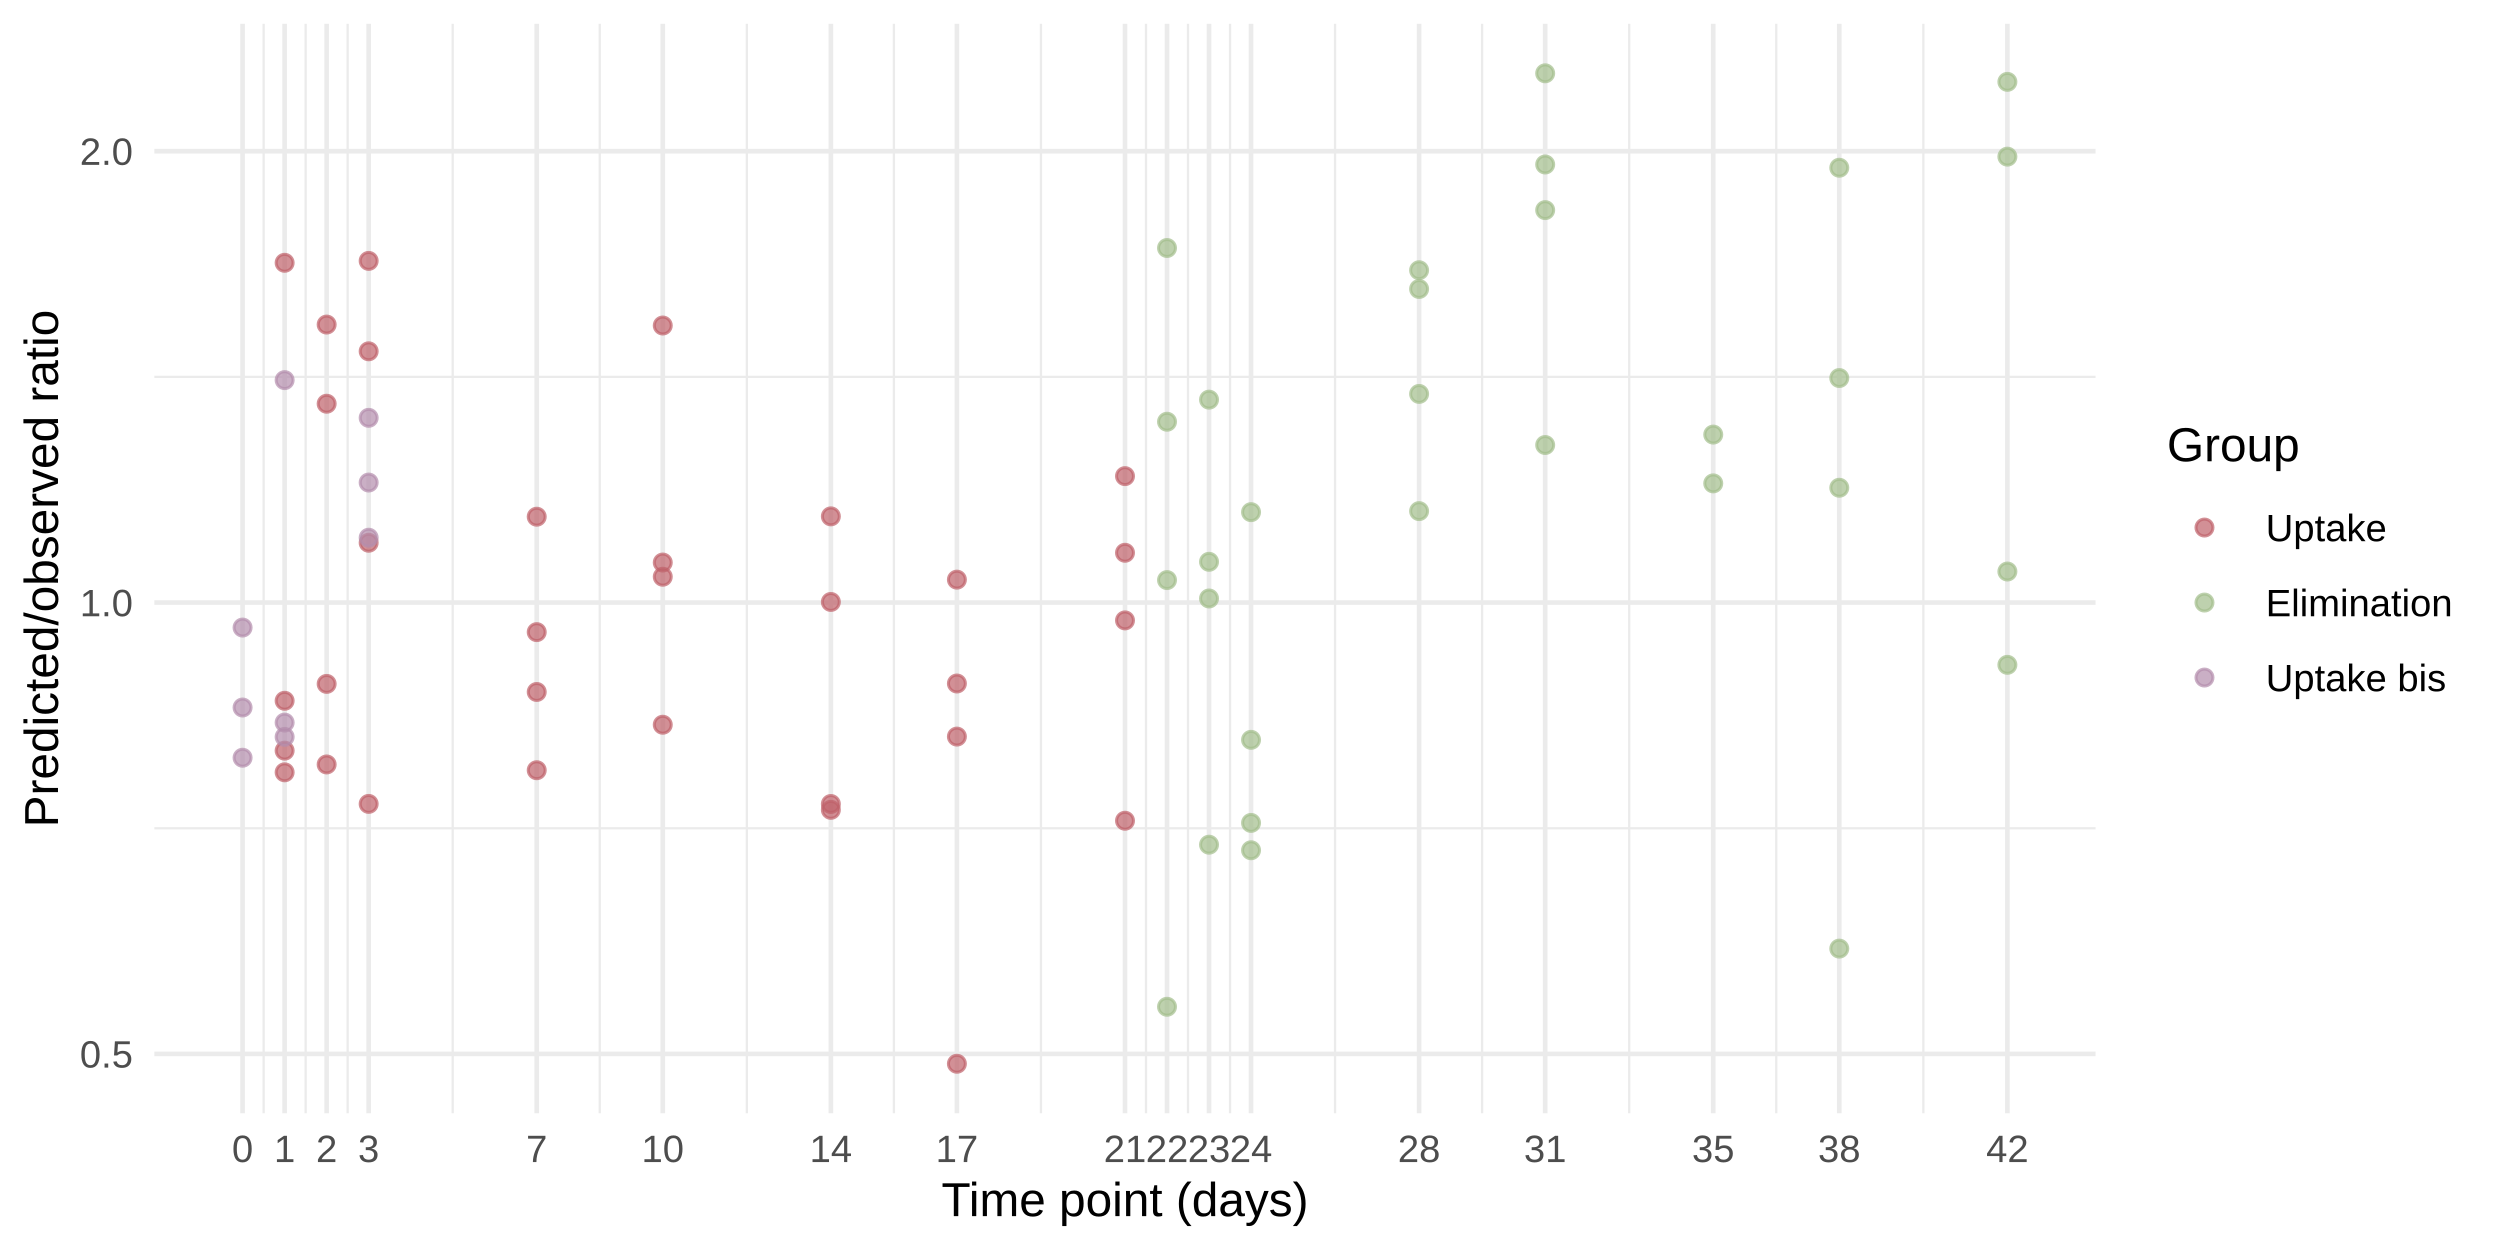
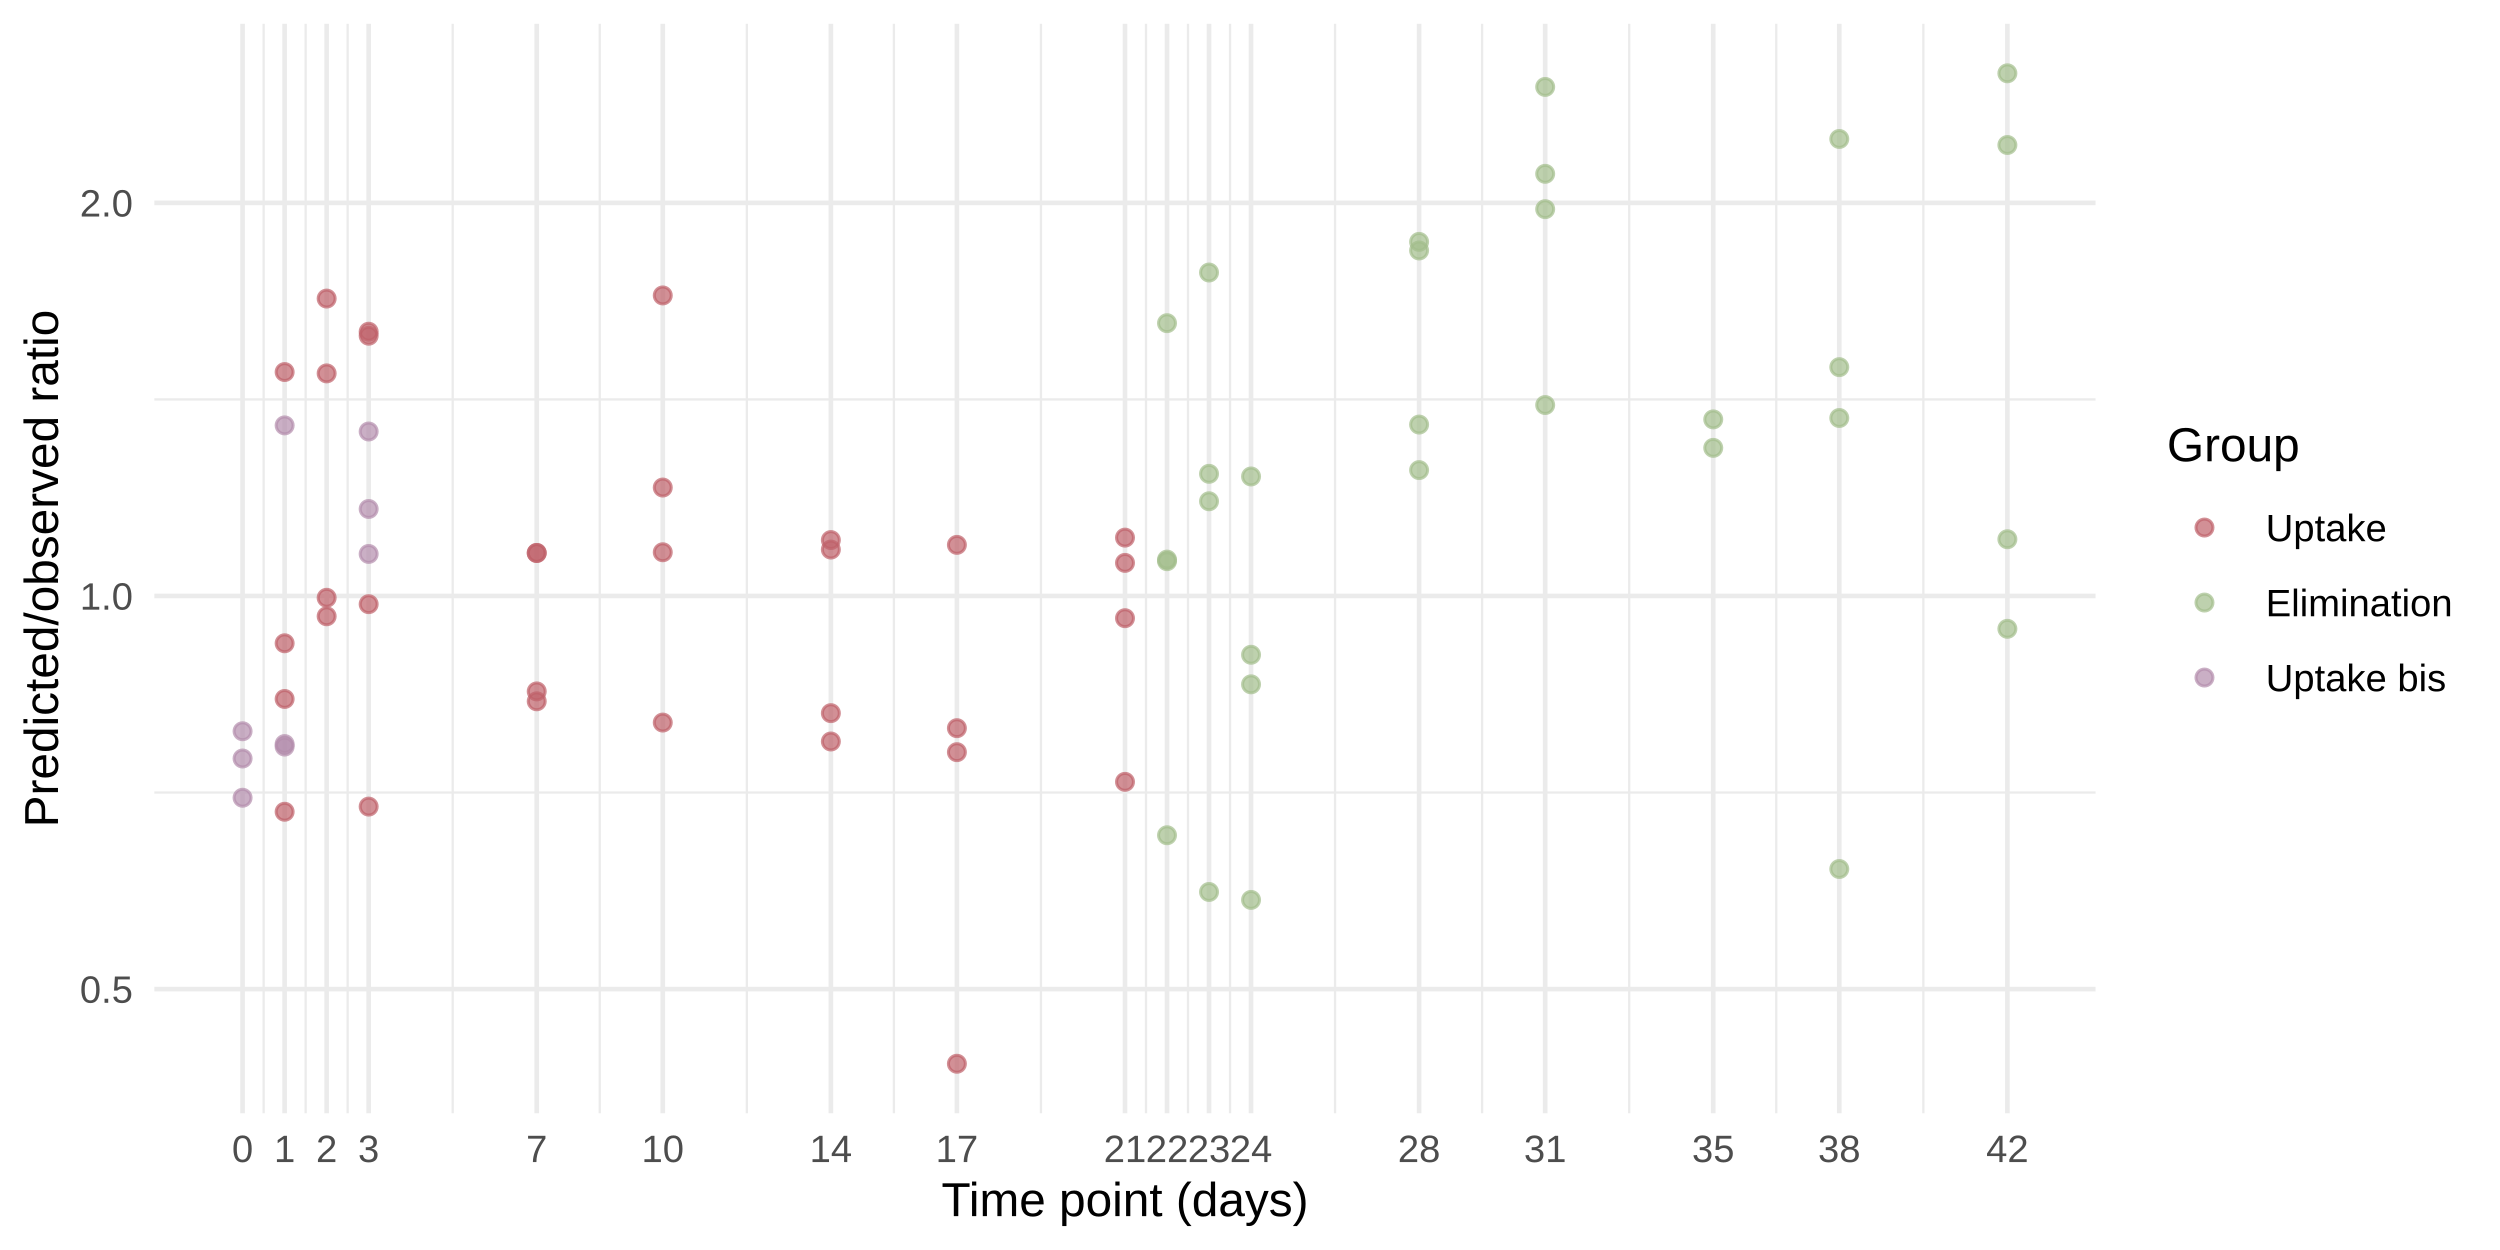
<svg xmlns="http://www.w3.org/2000/svg" width="576.00pt" height="288.00pt" viewBox="0 0 576.00 288.00">
  <g class="svglite">
    <defs>
      <style type="text/css">
    .svglite line, .svglite polyline, .svglite polygon, .svglite path, .svglite rect, .svglite circle {
      fill: none;
      stroke: #000000;
      stroke-linecap: round;
      stroke-linejoin: round;
      stroke-miterlimit: 10.00;
    }
    .svglite text {
      white-space: pre;
    }
    .svglite g.glyphgroup path {
      fill: inherit;
      stroke: none;
    }
  </style>
    </defs>
    <rect width="100%" height="100%" style="stroke: none; fill: #FFFFFF;" />
    <defs>
      <clipPath id="cpMC4wMHw1NzYuMDB8MC4wMHwyODguMDA=">
        <rect x="0.00" y="0.00" width="576.00" height="288.00" />
      </clipPath>
    </defs>
    <g clip-path="url(#cpMC4wMHw1NzYuMDB8MC4wMHwyODguMDA=)">
      <rect x="-0" y="0.00" width="576.00" height="288.00" style="stroke-width: 1.07; stroke: none; fill: #FFFFFF;" />
    </g>
    <defs>
      <clipPath id="cpMzUuNTZ8NDgyLjgzfDUuNDh8MjU2LjUw">
        <rect x="35.56" y="5.48" width="447.26" height="251.02" />
      </clipPath>
    </defs>
    <g clip-path="url(#cpMzUuNTZ8NDgyLjgzfDUuNDh8MjU2LjUw)">
-       <polyline points="35.56,190.83 482.83,190.83 " style="stroke-width: 0.53; stroke: #EBEBEB; stroke-linecap: butt;" />
-       <polyline points="35.56,86.83 482.83,86.83 " style="stroke-width: 0.53; stroke: #EBEBEB; stroke-linecap: butt;" />
+       <polyline points="35.56,182.60 482.83,182.60 " style="stroke-width: 0.53; stroke: #EBEBEB; stroke-linecap: butt;" />
+       <polyline points="35.56,92.03 482.83,92.03 " style="stroke-width: 0.53; stroke: #EBEBEB; stroke-linecap: butt;" />
      <polyline points="60.74,256.50 60.74,5.48 " style="stroke-width: 0.53; stroke: #EBEBEB; stroke-linecap: butt;" />
      <polyline points="70.42,256.50 70.42,5.48 " style="stroke-width: 0.53; stroke: #EBEBEB; stroke-linecap: butt;" />
      <polyline points="80.10,256.50 80.10,5.48 " style="stroke-width: 0.53; stroke: #EBEBEB; stroke-linecap: butt;" />
      <polyline points="104.30,256.50 104.30,5.48 " style="stroke-width: 0.53; stroke: #EBEBEB; stroke-linecap: butt;" />
      <polyline points="138.18,256.50 138.18,5.48 " style="stroke-width: 0.53; stroke: #EBEBEB; stroke-linecap: butt;" />
      <polyline points="172.07,256.50 172.07,5.48 " style="stroke-width: 0.53; stroke: #EBEBEB; stroke-linecap: butt;" />
      <polyline points="205.95,256.50 205.95,5.48 " style="stroke-width: 0.53; stroke: #EBEBEB; stroke-linecap: butt;" />
      <polyline points="239.83,256.50 239.83,5.48 " style="stroke-width: 0.53; stroke: #EBEBEB; stroke-linecap: butt;" />
      <polyline points="264.04,256.50 264.04,5.48 " style="stroke-width: 0.53; stroke: #EBEBEB; stroke-linecap: butt;" />
      <polyline points="273.72,256.50 273.72,5.48 " style="stroke-width: 0.53; stroke: #EBEBEB; stroke-linecap: butt;" />
      <polyline points="283.40,256.50 283.40,5.48 " style="stroke-width: 0.53; stroke: #EBEBEB; stroke-linecap: butt;" />
      <polyline points="307.60,256.50 307.60,5.48 " style="stroke-width: 0.53; stroke: #EBEBEB; stroke-linecap: butt;" />
      <polyline points="341.48,256.50 341.48,5.48 " style="stroke-width: 0.53; stroke: #EBEBEB; stroke-linecap: butt;" />
      <polyline points="375.37,256.50 375.37,5.48 " style="stroke-width: 0.53; stroke: #EBEBEB; stroke-linecap: butt;" />
      <polyline points="409.25,256.50 409.25,5.48 " style="stroke-width: 0.53; stroke: #EBEBEB; stroke-linecap: butt;" />
      <polyline points="443.14,256.50 443.14,5.48 " style="stroke-width: 0.53; stroke: #EBEBEB; stroke-linecap: butt;" />
-       <polyline points="35.56,242.82 482.83,242.82 " style="stroke-width: 1.07; stroke: #EBEBEB; stroke-linecap: butt;" />
-       <polyline points="35.56,138.83 482.83,138.83 " style="stroke-width: 1.07; stroke: #EBEBEB; stroke-linecap: butt;" />
-       <polyline points="35.56,34.84 482.83,34.84 " style="stroke-width: 1.07; stroke: #EBEBEB; stroke-linecap: butt;" />
+       <polyline points="35.56,227.89 482.83,227.89 " style="stroke-width: 1.07; stroke: #EBEBEB; stroke-linecap: butt;" />
+       <polyline points="35.56,137.31 482.83,137.31 " style="stroke-width: 1.07; stroke: #EBEBEB; stroke-linecap: butt;" />
+       <polyline points="35.56,46.74 482.83,46.74 " style="stroke-width: 1.07; stroke: #EBEBEB; stroke-linecap: butt;" />
      <polyline points="65.58,256.50 65.58,5.48 " style="stroke-width: 1.07; stroke: #EBEBEB; stroke-linecap: butt;" />
      <polyline points="75.26,256.50 75.26,5.48 " style="stroke-width: 1.07; stroke: #EBEBEB; stroke-linecap: butt;" />
      <polyline points="84.94,256.50 84.94,5.48 " style="stroke-width: 1.07; stroke: #EBEBEB; stroke-linecap: butt;" />
      <polyline points="123.66,256.50 123.66,5.48 " style="stroke-width: 1.07; stroke: #EBEBEB; stroke-linecap: butt;" />
      <polyline points="152.70,256.50 152.70,5.48 " style="stroke-width: 1.07; stroke: #EBEBEB; stroke-linecap: butt;" />
      <polyline points="191.43,256.50 191.43,5.48 " style="stroke-width: 1.07; stroke: #EBEBEB; stroke-linecap: butt;" />
      <polyline points="220.47,256.50 220.47,5.48 " style="stroke-width: 1.07; stroke: #EBEBEB; stroke-linecap: butt;" />
      <polyline points="259.20,256.50 259.20,5.48 " style="stroke-width: 1.07; stroke: #EBEBEB; stroke-linecap: butt;" />
      <polyline points="268.88,256.50 268.88,5.48 " style="stroke-width: 1.07; stroke: #EBEBEB; stroke-linecap: butt;" />
      <polyline points="278.56,256.50 278.56,5.48 " style="stroke-width: 1.07; stroke: #EBEBEB; stroke-linecap: butt;" />
      <polyline points="288.24,256.50 288.24,5.48 " style="stroke-width: 1.07; stroke: #EBEBEB; stroke-linecap: butt;" />
      <polyline points="326.96,256.50 326.96,5.48 " style="stroke-width: 1.07; stroke: #EBEBEB; stroke-linecap: butt;" />
      <polyline points="356.01,256.50 356.01,5.48 " style="stroke-width: 1.07; stroke: #EBEBEB; stroke-linecap: butt;" />
      <polyline points="394.73,256.50 394.73,5.48 " style="stroke-width: 1.07; stroke: #EBEBEB; stroke-linecap: butt;" />
      <polyline points="423.77,256.50 423.77,5.48 " style="stroke-width: 1.07; stroke: #EBEBEB; stroke-linecap: butt;" />
      <polyline points="462.50,256.50 462.50,5.48 " style="stroke-width: 1.07; stroke: #EBEBEB; stroke-linecap: butt;" />
      <polyline points="55.89,256.50 55.89,5.48 " style="stroke-width: 1.07; stroke: #EBEBEB; stroke-linecap: butt;" />
-       <circle cx="65.58" cy="60.55" r="1.95" style="stroke-width: 0.71; stroke: #BF616A; stroke-opacity: 0.70; fill: #BF616A; fill-opacity: 0.70;" />
-       <circle cx="65.58" cy="177.94" r="1.95" style="stroke-width: 0.71; stroke: #BF616A; stroke-opacity: 0.70; fill: #BF616A; fill-opacity: 0.70;" />
-       <circle cx="65.58" cy="161.46" r="1.95" style="stroke-width: 0.71; stroke: #BF616A; stroke-opacity: 0.70; fill: #BF616A; fill-opacity: 0.70;" />
-       <circle cx="65.58" cy="172.95" r="1.95" style="stroke-width: 0.71; stroke: #BF616A; stroke-opacity: 0.70; fill: #BF616A; fill-opacity: 0.70;" />
-       <circle cx="75.26" cy="74.78" r="1.95" style="stroke-width: 0.71; stroke: #BF616A; stroke-opacity: 0.70; fill: #BF616A; fill-opacity: 0.70;" />
-       <circle cx="75.26" cy="176.13" r="1.95" style="stroke-width: 0.71; stroke: #BF616A; stroke-opacity: 0.70; fill: #BF616A; fill-opacity: 0.70;" />
-       <circle cx="75.26" cy="157.57" r="1.95" style="stroke-width: 0.71; stroke: #BF616A; stroke-opacity: 0.70; fill: #BF616A; fill-opacity: 0.70;" />
-       <circle cx="75.26" cy="93.02" r="1.95" style="stroke-width: 0.71; stroke: #BF616A; stroke-opacity: 0.70; fill: #BF616A; fill-opacity: 0.70;" />
-       <circle cx="84.94" cy="60.11" r="1.95" style="stroke-width: 0.71; stroke: #BF616A; stroke-opacity: 0.70; fill: #BF616A; fill-opacity: 0.70;" />
-       <circle cx="84.94" cy="80.94" r="1.95" style="stroke-width: 0.71; stroke: #BF616A; stroke-opacity: 0.70; fill: #BF616A; fill-opacity: 0.70;" />
-       <circle cx="84.94" cy="185.22" r="1.95" style="stroke-width: 0.71; stroke: #BF616A; stroke-opacity: 0.70; fill: #BF616A; fill-opacity: 0.70;" />
-       <circle cx="84.94" cy="125.05" r="1.95" style="stroke-width: 0.71; stroke: #BF616A; stroke-opacity: 0.70; fill: #BF616A; fill-opacity: 0.70;" />
-       <circle cx="123.66" cy="177.46" r="1.95" style="stroke-width: 0.71; stroke: #BF616A; stroke-opacity: 0.70; fill: #BF616A; fill-opacity: 0.70;" />
-       <circle cx="123.66" cy="119.05" r="1.95" style="stroke-width: 0.71; stroke: #BF616A; stroke-opacity: 0.70; fill: #BF616A; fill-opacity: 0.70;" />
-       <circle cx="123.66" cy="145.64" r="1.95" style="stroke-width: 0.71; stroke: #BF616A; stroke-opacity: 0.70; fill: #BF616A; fill-opacity: 0.70;" />
-       <circle cx="123.66" cy="159.43" r="1.95" style="stroke-width: 0.71; stroke: #BF616A; stroke-opacity: 0.70; fill: #BF616A; fill-opacity: 0.70;" />
-       <circle cx="152.70" cy="129.61" r="1.95" style="stroke-width: 0.71; stroke: #BF616A; stroke-opacity: 0.70; fill: #BF616A; fill-opacity: 0.70;" />
-       <circle cx="152.70" cy="75.00" r="1.95" style="stroke-width: 0.71; stroke: #BF616A; stroke-opacity: 0.70; fill: #BF616A; fill-opacity: 0.70;" />
-       <circle cx="152.70" cy="166.98" r="1.95" style="stroke-width: 0.71; stroke: #BF616A; stroke-opacity: 0.70; fill: #BF616A; fill-opacity: 0.70;" />
-       <circle cx="152.70" cy="132.88" r="1.95" style="stroke-width: 0.71; stroke: #BF616A; stroke-opacity: 0.70; fill: #BF616A; fill-opacity: 0.70;" />
-       <circle cx="191.43" cy="185.24" r="1.95" style="stroke-width: 0.71; stroke: #BF616A; stroke-opacity: 0.70; fill: #BF616A; fill-opacity: 0.70;" />
-       <circle cx="191.43" cy="118.97" r="1.95" style="stroke-width: 0.71; stroke: #BF616A; stroke-opacity: 0.70; fill: #BF616A; fill-opacity: 0.70;" />
-       <circle cx="191.43" cy="138.69" r="1.95" style="stroke-width: 0.71; stroke: #BF616A; stroke-opacity: 0.70; fill: #BF616A; fill-opacity: 0.70;" />
-       <circle cx="191.43" cy="186.59" r="1.95" style="stroke-width: 0.71; stroke: #BF616A; stroke-opacity: 0.70; fill: #BF616A; fill-opacity: 0.70;" />
-       <circle cx="220.47" cy="169.71" r="1.95" style="stroke-width: 0.71; stroke: #BF616A; stroke-opacity: 0.70; fill: #BF616A; fill-opacity: 0.70;" />
-       <circle cx="220.47" cy="133.55" r="1.95" style="stroke-width: 0.71; stroke: #BF616A; stroke-opacity: 0.70; fill: #BF616A; fill-opacity: 0.70;" />
-       <circle cx="220.47" cy="157.48" r="1.95" style="stroke-width: 0.71; stroke: #BF616A; stroke-opacity: 0.70; fill: #BF616A; fill-opacity: 0.70;" />
+       <circle cx="65.58" cy="85.72" r="1.95" style="stroke-width: 0.71; stroke: #BF616A; stroke-opacity: 0.70; fill: #BF616A; fill-opacity: 0.70;" />
+       <circle cx="65.58" cy="161.04" r="1.95" style="stroke-width: 0.71; stroke: #BF616A; stroke-opacity: 0.70; fill: #BF616A; fill-opacity: 0.70;" />
+       <circle cx="65.58" cy="148.21" r="1.95" style="stroke-width: 0.71; stroke: #BF616A; stroke-opacity: 0.70; fill: #BF616A; fill-opacity: 0.70;" />
+       <circle cx="65.58" cy="187.03" r="1.95" style="stroke-width: 0.71; stroke: #BF616A; stroke-opacity: 0.70; fill: #BF616A; fill-opacity: 0.70;" />
+       <circle cx="75.26" cy="68.79" r="1.95" style="stroke-width: 0.71; stroke: #BF616A; stroke-opacity: 0.70; fill: #BF616A; fill-opacity: 0.70;" />
+       <circle cx="75.26" cy="141.99" r="1.95" style="stroke-width: 0.71; stroke: #BF616A; stroke-opacity: 0.70; fill: #BF616A; fill-opacity: 0.70;" />
+       <circle cx="75.26" cy="137.73" r="1.95" style="stroke-width: 0.71; stroke: #BF616A; stroke-opacity: 0.70; fill: #BF616A; fill-opacity: 0.70;" />
+       <circle cx="75.26" cy="86.03" r="1.95" style="stroke-width: 0.71; stroke: #BF616A; stroke-opacity: 0.70; fill: #BF616A; fill-opacity: 0.70;" />
+       <circle cx="84.94" cy="76.43" r="1.95" style="stroke-width: 0.71; stroke: #BF616A; stroke-opacity: 0.70; fill: #BF616A; fill-opacity: 0.70;" />
+       <circle cx="84.94" cy="77.35" r="1.95" style="stroke-width: 0.71; stroke: #BF616A; stroke-opacity: 0.70; fill: #BF616A; fill-opacity: 0.70;" />
+       <circle cx="84.94" cy="185.84" r="1.95" style="stroke-width: 0.71; stroke: #BF616A; stroke-opacity: 0.70; fill: #BF616A; fill-opacity: 0.70;" />
+       <circle cx="84.94" cy="139.20" r="1.95" style="stroke-width: 0.71; stroke: #BF616A; stroke-opacity: 0.70; fill: #BF616A; fill-opacity: 0.70;" />
+       <circle cx="123.66" cy="161.58" r="1.95" style="stroke-width: 0.71; stroke: #BF616A; stroke-opacity: 0.70; fill: #BF616A; fill-opacity: 0.70;" />
+       <circle cx="123.66" cy="127.40" r="1.95" style="stroke-width: 0.71; stroke: #BF616A; stroke-opacity: 0.70; fill: #BF616A; fill-opacity: 0.70;" />
+       <circle cx="123.66" cy="127.41" r="1.95" style="stroke-width: 0.71; stroke: #BF616A; stroke-opacity: 0.70; fill: #BF616A; fill-opacity: 0.70;" />
+       <circle cx="123.66" cy="159.30" r="1.95" style="stroke-width: 0.71; stroke: #BF616A; stroke-opacity: 0.70; fill: #BF616A; fill-opacity: 0.70;" />
+       <circle cx="152.70" cy="127.24" r="1.95" style="stroke-width: 0.71; stroke: #BF616A; stroke-opacity: 0.70; fill: #BF616A; fill-opacity: 0.70;" />
+       <circle cx="152.70" cy="68.07" r="1.95" style="stroke-width: 0.71; stroke: #BF616A; stroke-opacity: 0.70; fill: #BF616A; fill-opacity: 0.70;" />
+       <circle cx="152.70" cy="166.48" r="1.95" style="stroke-width: 0.71; stroke: #BF616A; stroke-opacity: 0.70; fill: #BF616A; fill-opacity: 0.70;" />
+       <circle cx="152.70" cy="112.33" r="1.95" style="stroke-width: 0.71; stroke: #BF616A; stroke-opacity: 0.70; fill: #BF616A; fill-opacity: 0.70;" />
+       <circle cx="191.43" cy="170.84" r="1.95" style="stroke-width: 0.71; stroke: #BF616A; stroke-opacity: 0.70; fill: #BF616A; fill-opacity: 0.70;" />
+       <circle cx="191.43" cy="126.62" r="1.95" style="stroke-width: 0.71; stroke: #BF616A; stroke-opacity: 0.70; fill: #BF616A; fill-opacity: 0.70;" />
+       <circle cx="191.43" cy="124.43" r="1.95" style="stroke-width: 0.71; stroke: #BF616A; stroke-opacity: 0.70; fill: #BF616A; fill-opacity: 0.70;" />
+       <circle cx="191.43" cy="164.31" r="1.95" style="stroke-width: 0.71; stroke: #BF616A; stroke-opacity: 0.70; fill: #BF616A; fill-opacity: 0.70;" />
+       <circle cx="220.47" cy="167.77" r="1.95" style="stroke-width: 0.71; stroke: #BF616A; stroke-opacity: 0.70; fill: #BF616A; fill-opacity: 0.70;" />
+       <circle cx="220.47" cy="125.54" r="1.95" style="stroke-width: 0.71; stroke: #BF616A; stroke-opacity: 0.70; fill: #BF616A; fill-opacity: 0.70;" />
+       <circle cx="220.47" cy="173.30" r="1.95" style="stroke-width: 0.71; stroke: #BF616A; stroke-opacity: 0.70; fill: #BF616A; fill-opacity: 0.70;" />
      <circle cx="220.47" cy="245.09" r="1.95" style="stroke-width: 0.71; stroke: #BF616A; stroke-opacity: 0.70; fill: #BF616A; fill-opacity: 0.70;" />
-       <circle cx="259.20" cy="142.94" r="1.95" style="stroke-width: 0.71; stroke: #BF616A; stroke-opacity: 0.70; fill: #BF616A; fill-opacity: 0.70;" />
-       <circle cx="259.20" cy="109.70" r="1.95" style="stroke-width: 0.71; stroke: #BF616A; stroke-opacity: 0.70; fill: #BF616A; fill-opacity: 0.70;" />
-       <circle cx="259.20" cy="127.36" r="1.95" style="stroke-width: 0.71; stroke: #BF616A; stroke-opacity: 0.70; fill: #BF616A; fill-opacity: 0.70;" />
-       <circle cx="259.20" cy="189.10" r="1.95" style="stroke-width: 0.71; stroke: #BF616A; stroke-opacity: 0.70; fill: #BF616A; fill-opacity: 0.70;" />
-       <circle cx="268.88" cy="133.65" r="1.95" style="stroke-width: 0.71; stroke: #A3BE8C; stroke-opacity: 0.70; fill: #A3BE8C; fill-opacity: 0.70;" />
-       <circle cx="268.88" cy="97.17" r="1.95" style="stroke-width: 0.71; stroke: #A3BE8C; stroke-opacity: 0.70; fill: #A3BE8C; fill-opacity: 0.70;" />
-       <circle cx="268.88" cy="231.96" r="1.95" style="stroke-width: 0.71; stroke: #A3BE8C; stroke-opacity: 0.70; fill: #A3BE8C; fill-opacity: 0.70;" />
-       <circle cx="268.88" cy="57.14" r="1.95" style="stroke-width: 0.71; stroke: #A3BE8C; stroke-opacity: 0.70; fill: #A3BE8C; fill-opacity: 0.70;" />
-       <circle cx="278.56" cy="194.62" r="1.95" style="stroke-width: 0.71; stroke: #A3BE8C; stroke-opacity: 0.70; fill: #A3BE8C; fill-opacity: 0.70;" />
-       <circle cx="278.56" cy="129.44" r="1.95" style="stroke-width: 0.71; stroke: #A3BE8C; stroke-opacity: 0.70; fill: #A3BE8C; fill-opacity: 0.70;" />
-       <circle cx="278.56" cy="92.08" r="1.95" style="stroke-width: 0.71; stroke: #A3BE8C; stroke-opacity: 0.70; fill: #A3BE8C; fill-opacity: 0.70;" />
-       <circle cx="278.56" cy="137.89" r="1.95" style="stroke-width: 0.71; stroke: #A3BE8C; stroke-opacity: 0.70; fill: #A3BE8C; fill-opacity: 0.70;" />
-       <circle cx="288.24" cy="189.60" r="1.95" style="stroke-width: 0.71; stroke: #A3BE8C; stroke-opacity: 0.70; fill: #A3BE8C; fill-opacity: 0.70;" />
-       <circle cx="288.24" cy="195.90" r="1.95" style="stroke-width: 0.71; stroke: #A3BE8C; stroke-opacity: 0.70; fill: #A3BE8C; fill-opacity: 0.70;" />
-       <circle cx="288.24" cy="118.00" r="1.95" style="stroke-width: 0.71; stroke: #A3BE8C; stroke-opacity: 0.70; fill: #A3BE8C; fill-opacity: 0.70;" />
-       <circle cx="288.24" cy="170.46" r="1.95" style="stroke-width: 0.71; stroke: #A3BE8C; stroke-opacity: 0.70; fill: #A3BE8C; fill-opacity: 0.70;" />
-       <circle cx="326.96" cy="62.26" r="1.95" style="stroke-width: 0.71; stroke: #A3BE8C; stroke-opacity: 0.70; fill: #A3BE8C; fill-opacity: 0.70;" />
-       <circle cx="326.96" cy="90.76" r="1.95" style="stroke-width: 0.71; stroke: #A3BE8C; stroke-opacity: 0.70; fill: #A3BE8C; fill-opacity: 0.70;" />
-       <circle cx="326.96" cy="66.58" r="1.95" style="stroke-width: 0.71; stroke: #A3BE8C; stroke-opacity: 0.70; fill: #A3BE8C; fill-opacity: 0.70;" />
-       <circle cx="326.96" cy="117.76" r="1.95" style="stroke-width: 0.71; stroke: #A3BE8C; stroke-opacity: 0.70; fill: #A3BE8C; fill-opacity: 0.70;" />
-       <circle cx="356.01" cy="16.89" r="1.95" style="stroke-width: 0.71; stroke: #A3BE8C; stroke-opacity: 0.70; fill: #A3BE8C; fill-opacity: 0.70;" />
-       <circle cx="356.01" cy="48.41" r="1.95" style="stroke-width: 0.71; stroke: #A3BE8C; stroke-opacity: 0.70; fill: #A3BE8C; fill-opacity: 0.70;" />
-       <circle cx="356.01" cy="102.53" r="1.95" style="stroke-width: 0.71; stroke: #A3BE8C; stroke-opacity: 0.70; fill: #A3BE8C; fill-opacity: 0.70;" />
-       <circle cx="356.01" cy="37.90" r="1.95" style="stroke-width: 0.71; stroke: #A3BE8C; stroke-opacity: 0.70; fill: #A3BE8C; fill-opacity: 0.70;" />
-       <circle cx="394.73" cy="111.37" r="1.95" style="stroke-width: 0.71; stroke: #A3BE8C; stroke-opacity: 0.70; fill: #A3BE8C; fill-opacity: 0.70;" />
-       <circle cx="394.73" cy="100.13" r="1.95" style="stroke-width: 0.71; stroke: #A3BE8C; stroke-opacity: 0.70; fill: #A3BE8C; fill-opacity: 0.70;" />
-       <circle cx="423.77" cy="112.38" r="1.95" style="stroke-width: 0.71; stroke: #A3BE8C; stroke-opacity: 0.70; fill: #A3BE8C; fill-opacity: 0.70;" />
-       <circle cx="423.77" cy="218.56" r="1.95" style="stroke-width: 0.71; stroke: #A3BE8C; stroke-opacity: 0.70; fill: #A3BE8C; fill-opacity: 0.70;" />
-       <circle cx="423.77" cy="38.65" r="1.95" style="stroke-width: 0.71; stroke: #A3BE8C; stroke-opacity: 0.70; fill: #A3BE8C; fill-opacity: 0.70;" />
-       <circle cx="423.77" cy="87.10" r="1.95" style="stroke-width: 0.71; stroke: #A3BE8C; stroke-opacity: 0.70; fill: #A3BE8C; fill-opacity: 0.70;" />
-       <circle cx="462.50" cy="153.18" r="1.95" style="stroke-width: 0.71; stroke: #A3BE8C; stroke-opacity: 0.70; fill: #A3BE8C; fill-opacity: 0.70;" />
-       <circle cx="462.50" cy="36.09" r="1.95" style="stroke-width: 0.71; stroke: #A3BE8C; stroke-opacity: 0.70; fill: #A3BE8C; fill-opacity: 0.70;" />
-       <circle cx="462.50" cy="18.86" r="1.95" style="stroke-width: 0.71; stroke: #A3BE8C; stroke-opacity: 0.70; fill: #A3BE8C; fill-opacity: 0.70;" />
-       <circle cx="462.50" cy="131.68" r="1.95" style="stroke-width: 0.71; stroke: #A3BE8C; stroke-opacity: 0.70; fill: #A3BE8C; fill-opacity: 0.70;" />
-       <circle cx="55.89" cy="163.01" r="1.95" style="stroke-width: 0.71; stroke: #B48EAD; stroke-opacity: 0.70; fill: #B48EAD; fill-opacity: 0.70;" />
-       <circle cx="55.89" cy="174.58" r="1.95" style="stroke-width: 0.71; stroke: #B48EAD; stroke-opacity: 0.70; fill: #B48EAD; fill-opacity: 0.70;" />
-       <circle cx="55.89" cy="144.59" r="1.95" style="stroke-width: 0.71; stroke: #B48EAD; stroke-opacity: 0.70; fill: #B48EAD; fill-opacity: 0.70;" />
-       <circle cx="65.58" cy="169.78" r="1.95" style="stroke-width: 0.71; stroke: #B48EAD; stroke-opacity: 0.70; fill: #B48EAD; fill-opacity: 0.70;" />
-       <circle cx="65.58" cy="87.58" r="1.95" style="stroke-width: 0.71; stroke: #B48EAD; stroke-opacity: 0.70; fill: #B48EAD; fill-opacity: 0.70;" />
-       <circle cx="65.58" cy="166.48" r="1.95" style="stroke-width: 0.71; stroke: #B48EAD; stroke-opacity: 0.70; fill: #B48EAD; fill-opacity: 0.70;" />
-       <circle cx="84.94" cy="111.18" r="1.95" style="stroke-width: 0.71; stroke: #B48EAD; stroke-opacity: 0.70; fill: #B48EAD; fill-opacity: 0.70;" />
-       <circle cx="84.94" cy="123.89" r="1.95" style="stroke-width: 0.71; stroke: #B48EAD; stroke-opacity: 0.70; fill: #B48EAD; fill-opacity: 0.70;" />
-       <circle cx="84.94" cy="96.27" r="1.95" style="stroke-width: 0.71; stroke: #B48EAD; stroke-opacity: 0.70; fill: #B48EAD; fill-opacity: 0.70;" />
+       <circle cx="259.20" cy="142.43" r="1.95" style="stroke-width: 0.71; stroke: #BF616A; stroke-opacity: 0.70; fill: #BF616A; fill-opacity: 0.70;" />
+       <circle cx="259.20" cy="123.87" r="1.95" style="stroke-width: 0.71; stroke: #BF616A; stroke-opacity: 0.70; fill: #BF616A; fill-opacity: 0.70;" />
+       <circle cx="259.20" cy="129.69" r="1.95" style="stroke-width: 0.71; stroke: #BF616A; stroke-opacity: 0.70; fill: #BF616A; fill-opacity: 0.70;" />
+       <circle cx="259.20" cy="180.14" r="1.95" style="stroke-width: 0.71; stroke: #BF616A; stroke-opacity: 0.70; fill: #BF616A; fill-opacity: 0.70;" />
+       <circle cx="268.88" cy="129.30" r="1.95" style="stroke-width: 0.71; stroke: #A3BE8C; stroke-opacity: 0.70; fill: #A3BE8C; fill-opacity: 0.70;" />
+       <circle cx="268.88" cy="128.93" r="1.95" style="stroke-width: 0.71; stroke: #A3BE8C; stroke-opacity: 0.70; fill: #A3BE8C; fill-opacity: 0.70;" />
+       <circle cx="268.88" cy="192.44" r="1.95" style="stroke-width: 0.71; stroke: #A3BE8C; stroke-opacity: 0.70; fill: #A3BE8C; fill-opacity: 0.70;" />
+       <circle cx="268.88" cy="74.46" r="1.95" style="stroke-width: 0.71; stroke: #A3BE8C; stroke-opacity: 0.70; fill: #A3BE8C; fill-opacity: 0.70;" />
+       <circle cx="278.56" cy="205.51" r="1.95" style="stroke-width: 0.71; stroke: #A3BE8C; stroke-opacity: 0.70; fill: #A3BE8C; fill-opacity: 0.70;" />
+       <circle cx="278.56" cy="109.17" r="1.95" style="stroke-width: 0.71; stroke: #A3BE8C; stroke-opacity: 0.70; fill: #A3BE8C; fill-opacity: 0.70;" />
+       <circle cx="278.56" cy="62.79" r="1.95" style="stroke-width: 0.71; stroke: #A3BE8C; stroke-opacity: 0.70; fill: #A3BE8C; fill-opacity: 0.70;" />
+       <circle cx="278.56" cy="115.49" r="1.95" style="stroke-width: 0.71; stroke: #A3BE8C; stroke-opacity: 0.70; fill: #A3BE8C; fill-opacity: 0.70;" />
+       <circle cx="288.24" cy="157.67" r="1.95" style="stroke-width: 0.71; stroke: #A3BE8C; stroke-opacity: 0.70; fill: #A3BE8C; fill-opacity: 0.70;" />
+       <circle cx="288.24" cy="207.34" r="1.95" style="stroke-width: 0.71; stroke: #A3BE8C; stroke-opacity: 0.70; fill: #A3BE8C; fill-opacity: 0.70;" />
+       <circle cx="288.24" cy="109.78" r="1.95" style="stroke-width: 0.71; stroke: #A3BE8C; stroke-opacity: 0.70; fill: #A3BE8C; fill-opacity: 0.70;" />
+       <circle cx="288.24" cy="150.86" r="1.95" style="stroke-width: 0.71; stroke: #A3BE8C; stroke-opacity: 0.70; fill: #A3BE8C; fill-opacity: 0.70;" />
+       <circle cx="326.96" cy="55.73" r="1.95" style="stroke-width: 0.71; stroke: #A3BE8C; stroke-opacity: 0.70; fill: #A3BE8C; fill-opacity: 0.70;" />
+       <circle cx="326.96" cy="97.82" r="1.95" style="stroke-width: 0.71; stroke: #A3BE8C; stroke-opacity: 0.70; fill: #A3BE8C; fill-opacity: 0.70;" />
+       <circle cx="326.96" cy="57.71" r="1.95" style="stroke-width: 0.71; stroke: #A3BE8C; stroke-opacity: 0.70; fill: #A3BE8C; fill-opacity: 0.70;" />
+       <circle cx="326.96" cy="108.31" r="1.95" style="stroke-width: 0.71; stroke: #A3BE8C; stroke-opacity: 0.70; fill: #A3BE8C; fill-opacity: 0.70;" />
+       <circle cx="356.01" cy="20.03" r="1.95" style="stroke-width: 0.71; stroke: #A3BE8C; stroke-opacity: 0.70; fill: #A3BE8C; fill-opacity: 0.70;" />
+       <circle cx="356.01" cy="48.19" r="1.95" style="stroke-width: 0.71; stroke: #A3BE8C; stroke-opacity: 0.70; fill: #A3BE8C; fill-opacity: 0.70;" />
+       <circle cx="356.01" cy="93.32" r="1.95" style="stroke-width: 0.71; stroke: #A3BE8C; stroke-opacity: 0.70; fill: #A3BE8C; fill-opacity: 0.70;" />
+       <circle cx="356.01" cy="40.05" r="1.95" style="stroke-width: 0.71; stroke: #A3BE8C; stroke-opacity: 0.70; fill: #A3BE8C; fill-opacity: 0.70;" />
+       <circle cx="394.73" cy="103.19" r="1.95" style="stroke-width: 0.71; stroke: #A3BE8C; stroke-opacity: 0.70; fill: #A3BE8C; fill-opacity: 0.70;" />
+       <circle cx="394.73" cy="96.63" r="1.95" style="stroke-width: 0.71; stroke: #A3BE8C; stroke-opacity: 0.70; fill: #A3BE8C; fill-opacity: 0.70;" />
+       <circle cx="423.77" cy="96.31" r="1.95" style="stroke-width: 0.71; stroke: #A3BE8C; stroke-opacity: 0.70; fill: #A3BE8C; fill-opacity: 0.70;" />
+       <circle cx="423.77" cy="200.22" r="1.95" style="stroke-width: 0.71; stroke: #A3BE8C; stroke-opacity: 0.70; fill: #A3BE8C; fill-opacity: 0.70;" />
+       <circle cx="423.77" cy="32.02" r="1.95" style="stroke-width: 0.71; stroke: #A3BE8C; stroke-opacity: 0.70; fill: #A3BE8C; fill-opacity: 0.70;" />
+       <circle cx="423.77" cy="84.59" r="1.95" style="stroke-width: 0.71; stroke: #A3BE8C; stroke-opacity: 0.70; fill: #A3BE8C; fill-opacity: 0.70;" />
+       <circle cx="462.50" cy="144.88" r="1.95" style="stroke-width: 0.71; stroke: #A3BE8C; stroke-opacity: 0.70; fill: #A3BE8C; fill-opacity: 0.70;" />
+       <circle cx="462.50" cy="33.41" r="1.95" style="stroke-width: 0.71; stroke: #A3BE8C; stroke-opacity: 0.70; fill: #A3BE8C; fill-opacity: 0.70;" />
+       <circle cx="462.50" cy="16.89" r="1.95" style="stroke-width: 0.71; stroke: #A3BE8C; stroke-opacity: 0.70; fill: #A3BE8C; fill-opacity: 0.70;" />
+       <circle cx="462.50" cy="124.24" r="1.95" style="stroke-width: 0.71; stroke: #A3BE8C; stroke-opacity: 0.70; fill: #A3BE8C; fill-opacity: 0.70;" />
+       <circle cx="55.89" cy="183.80" r="1.95" style="stroke-width: 0.71; stroke: #B48EAD; stroke-opacity: 0.70; fill: #B48EAD; fill-opacity: 0.70;" />
+       <circle cx="55.89" cy="174.76" r="1.95" style="stroke-width: 0.71; stroke: #B48EAD; stroke-opacity: 0.70; fill: #B48EAD; fill-opacity: 0.70;" />
+       <circle cx="55.89" cy="168.48" r="1.95" style="stroke-width: 0.71; stroke: #B48EAD; stroke-opacity: 0.70; fill: #B48EAD; fill-opacity: 0.70;" />
+       <circle cx="65.58" cy="172.01" r="1.95" style="stroke-width: 0.71; stroke: #B48EAD; stroke-opacity: 0.70; fill: #B48EAD; fill-opacity: 0.70;" />
+       <circle cx="65.58" cy="98.01" r="1.95" style="stroke-width: 0.71; stroke: #B48EAD; stroke-opacity: 0.70; fill: #B48EAD; fill-opacity: 0.70;" />
+       <circle cx="65.58" cy="171.43" r="1.95" style="stroke-width: 0.71; stroke: #B48EAD; stroke-opacity: 0.70; fill: #B48EAD; fill-opacity: 0.70;" />
+       <circle cx="84.94" cy="117.27" r="1.95" style="stroke-width: 0.71; stroke: #B48EAD; stroke-opacity: 0.70; fill: #B48EAD; fill-opacity: 0.70;" />
+       <circle cx="84.94" cy="127.63" r="1.95" style="stroke-width: 0.71; stroke: #B48EAD; stroke-opacity: 0.70; fill: #B48EAD; fill-opacity: 0.70;" />
+       <circle cx="84.94" cy="99.42" r="1.95" style="stroke-width: 0.71; stroke: #B48EAD; stroke-opacity: 0.70; fill: #B48EAD; fill-opacity: 0.70;" />
    </g>
    <g clip-path="url(#cpMC4wMHw1NzYuMDB8MC4wMHwyODguMDA=)">
-       <text x="30.63" y="245.97" text-anchor="end" style="font-size: 8.80px;fill: #4D4D4D; font-family: &quot;Arial&quot;;" textLength="12.22px" lengthAdjust="spacingAndGlyphs">0.5</text>
-       <text x="30.63" y="141.98" text-anchor="end" style="font-size: 8.80px;fill: #4D4D4D; font-family: &quot;Arial&quot;;" textLength="12.22px" lengthAdjust="spacingAndGlyphs">1.0</text>
-       <text x="30.63" y="37.99" text-anchor="end" style="font-size: 8.80px;fill: #4D4D4D; font-family: &quot;Arial&quot;;" textLength="12.22px" lengthAdjust="spacingAndGlyphs">2.0</text>
+       <text x="30.63" y="231.04" text-anchor="end" style="font-size: 8.80px;fill: #4D4D4D; font-family: &quot;Arial&quot;;" textLength="12.22px" lengthAdjust="spacingAndGlyphs">0.5</text>
+       <text x="30.63" y="140.46" text-anchor="end" style="font-size: 8.80px;fill: #4D4D4D; font-family: &quot;Arial&quot;;" textLength="12.22px" lengthAdjust="spacingAndGlyphs">1.0</text>
+       <text x="30.63" y="49.89" text-anchor="end" style="font-size: 8.80px;fill: #4D4D4D; font-family: &quot;Arial&quot;;" textLength="12.22px" lengthAdjust="spacingAndGlyphs">2.0</text>
      <text x="65.58" y="267.74" text-anchor="middle" style="font-size: 8.80px;fill: #4D4D4D; font-family: &quot;Arial&quot;;" textLength="4.89px" lengthAdjust="spacingAndGlyphs">1</text>
      <text x="75.26" y="267.74" text-anchor="middle" style="font-size: 8.80px;fill: #4D4D4D; font-family: &quot;Arial&quot;;" textLength="4.89px" lengthAdjust="spacingAndGlyphs">2</text>
      <text x="84.94" y="267.74" text-anchor="middle" style="font-size: 8.80px;fill: #4D4D4D; font-family: &quot;Arial&quot;;" textLength="4.89px" lengthAdjust="spacingAndGlyphs">3</text>
      <text x="123.66" y="267.74" text-anchor="middle" style="font-size: 8.80px;fill: #4D4D4D; font-family: &quot;Arial&quot;;" textLength="4.89px" lengthAdjust="spacingAndGlyphs">7</text>
      <text x="152.70" y="267.74" text-anchor="middle" style="font-size: 8.80px;fill: #4D4D4D; font-family: &quot;Arial&quot;;" textLength="9.78px" lengthAdjust="spacingAndGlyphs">10</text>
      <text x="191.43" y="267.74" text-anchor="middle" style="font-size: 8.80px;fill: #4D4D4D; font-family: &quot;Arial&quot;;" textLength="9.78px" lengthAdjust="spacingAndGlyphs">14</text>
      <text x="220.47" y="267.74" text-anchor="middle" style="font-size: 8.80px;fill: #4D4D4D; font-family: &quot;Arial&quot;;" textLength="9.78px" lengthAdjust="spacingAndGlyphs">17</text>
      <text x="259.20" y="267.74" text-anchor="middle" style="font-size: 8.80px;fill: #4D4D4D; font-family: &quot;Arial&quot;;" textLength="9.78px" lengthAdjust="spacingAndGlyphs">21</text>
      <text x="268.88" y="267.74" text-anchor="middle" style="font-size: 8.80px;fill: #4D4D4D; font-family: &quot;Arial&quot;;" textLength="9.78px" lengthAdjust="spacingAndGlyphs">22</text>
      <text x="278.56" y="267.74" text-anchor="middle" style="font-size: 8.80px;fill: #4D4D4D; font-family: &quot;Arial&quot;;" textLength="9.78px" lengthAdjust="spacingAndGlyphs">23</text>
      <text x="288.24" y="267.74" text-anchor="middle" style="font-size: 8.80px;fill: #4D4D4D; font-family: &quot;Arial&quot;;" textLength="9.78px" lengthAdjust="spacingAndGlyphs">24</text>
      <text x="326.96" y="267.74" text-anchor="middle" style="font-size: 8.80px;fill: #4D4D4D; font-family: &quot;Arial&quot;;" textLength="9.78px" lengthAdjust="spacingAndGlyphs">28</text>
      <text x="356.01" y="267.74" text-anchor="middle" style="font-size: 8.80px;fill: #4D4D4D; font-family: &quot;Arial&quot;;" textLength="9.78px" lengthAdjust="spacingAndGlyphs">31</text>
      <text x="394.73" y="267.74" text-anchor="middle" style="font-size: 8.80px;fill: #4D4D4D; font-family: &quot;Arial&quot;;" textLength="9.78px" lengthAdjust="spacingAndGlyphs">35</text>
      <text x="423.77" y="267.74" text-anchor="middle" style="font-size: 8.80px;fill: #4D4D4D; font-family: &quot;Arial&quot;;" textLength="9.78px" lengthAdjust="spacingAndGlyphs">38</text>
      <text x="462.50" y="267.74" text-anchor="middle" style="font-size: 8.80px;fill: #4D4D4D; font-family: &quot;Arial&quot;;" textLength="9.78px" lengthAdjust="spacingAndGlyphs">42</text>
      <text x="55.89" y="267.74" text-anchor="middle" style="font-size: 8.80px;fill: #4D4D4D; font-family: &quot;Arial&quot;;" textLength="4.89px" lengthAdjust="spacingAndGlyphs">0</text>
      <text x="259.20" y="280.20" text-anchor="middle" style="font-size: 11.00px; font-family: &quot;Arial&quot;;" textLength="84.59px" lengthAdjust="spacingAndGlyphs">Time point (days)</text>
      <text transform="translate(13.36,130.99) rotate(-90)" text-anchor="middle" style="font-size: 11.00px; font-family: &quot;Arial&quot;;" textLength="119.31px" lengthAdjust="spacingAndGlyphs">Predicted/observed ratio</text>
      <text x="499.27" y="106.27" style="font-size: 11.00px; font-family: &quot;Arial&quot;;" textLength="30.59px" lengthAdjust="spacingAndGlyphs">Group</text>
      <circle cx="507.91" cy="121.55" r="1.95" style="stroke-width: 0.71; stroke: #BF616A; stroke-opacity: 0.70; fill: #BF616A; fill-opacity: 0.70;" />
      <circle cx="507.91" cy="138.83" r="1.95" style="stroke-width: 0.71; stroke: #A3BE8C; stroke-opacity: 0.70; fill: #A3BE8C; fill-opacity: 0.70;" />
      <circle cx="507.91" cy="156.11" r="1.95" style="stroke-width: 0.71; stroke: #B48EAD; stroke-opacity: 0.70; fill: #B48EAD; fill-opacity: 0.70;" />
      <text x="522.03" y="124.70" style="font-size: 8.80px; font-family: &quot;Arial&quot;;" textLength="27.88px" lengthAdjust="spacingAndGlyphs">Uptake</text>
      <text x="522.03" y="141.98" style="font-size: 8.80px; font-family: &quot;Arial&quot;;" textLength="43.02px" lengthAdjust="spacingAndGlyphs">Elimination</text>
      <text x="522.03" y="159.26" style="font-size: 8.80px; font-family: &quot;Arial&quot;;" textLength="41.56px" lengthAdjust="spacingAndGlyphs">Uptake bis</text>
    </g>
  </g>
</svg>
